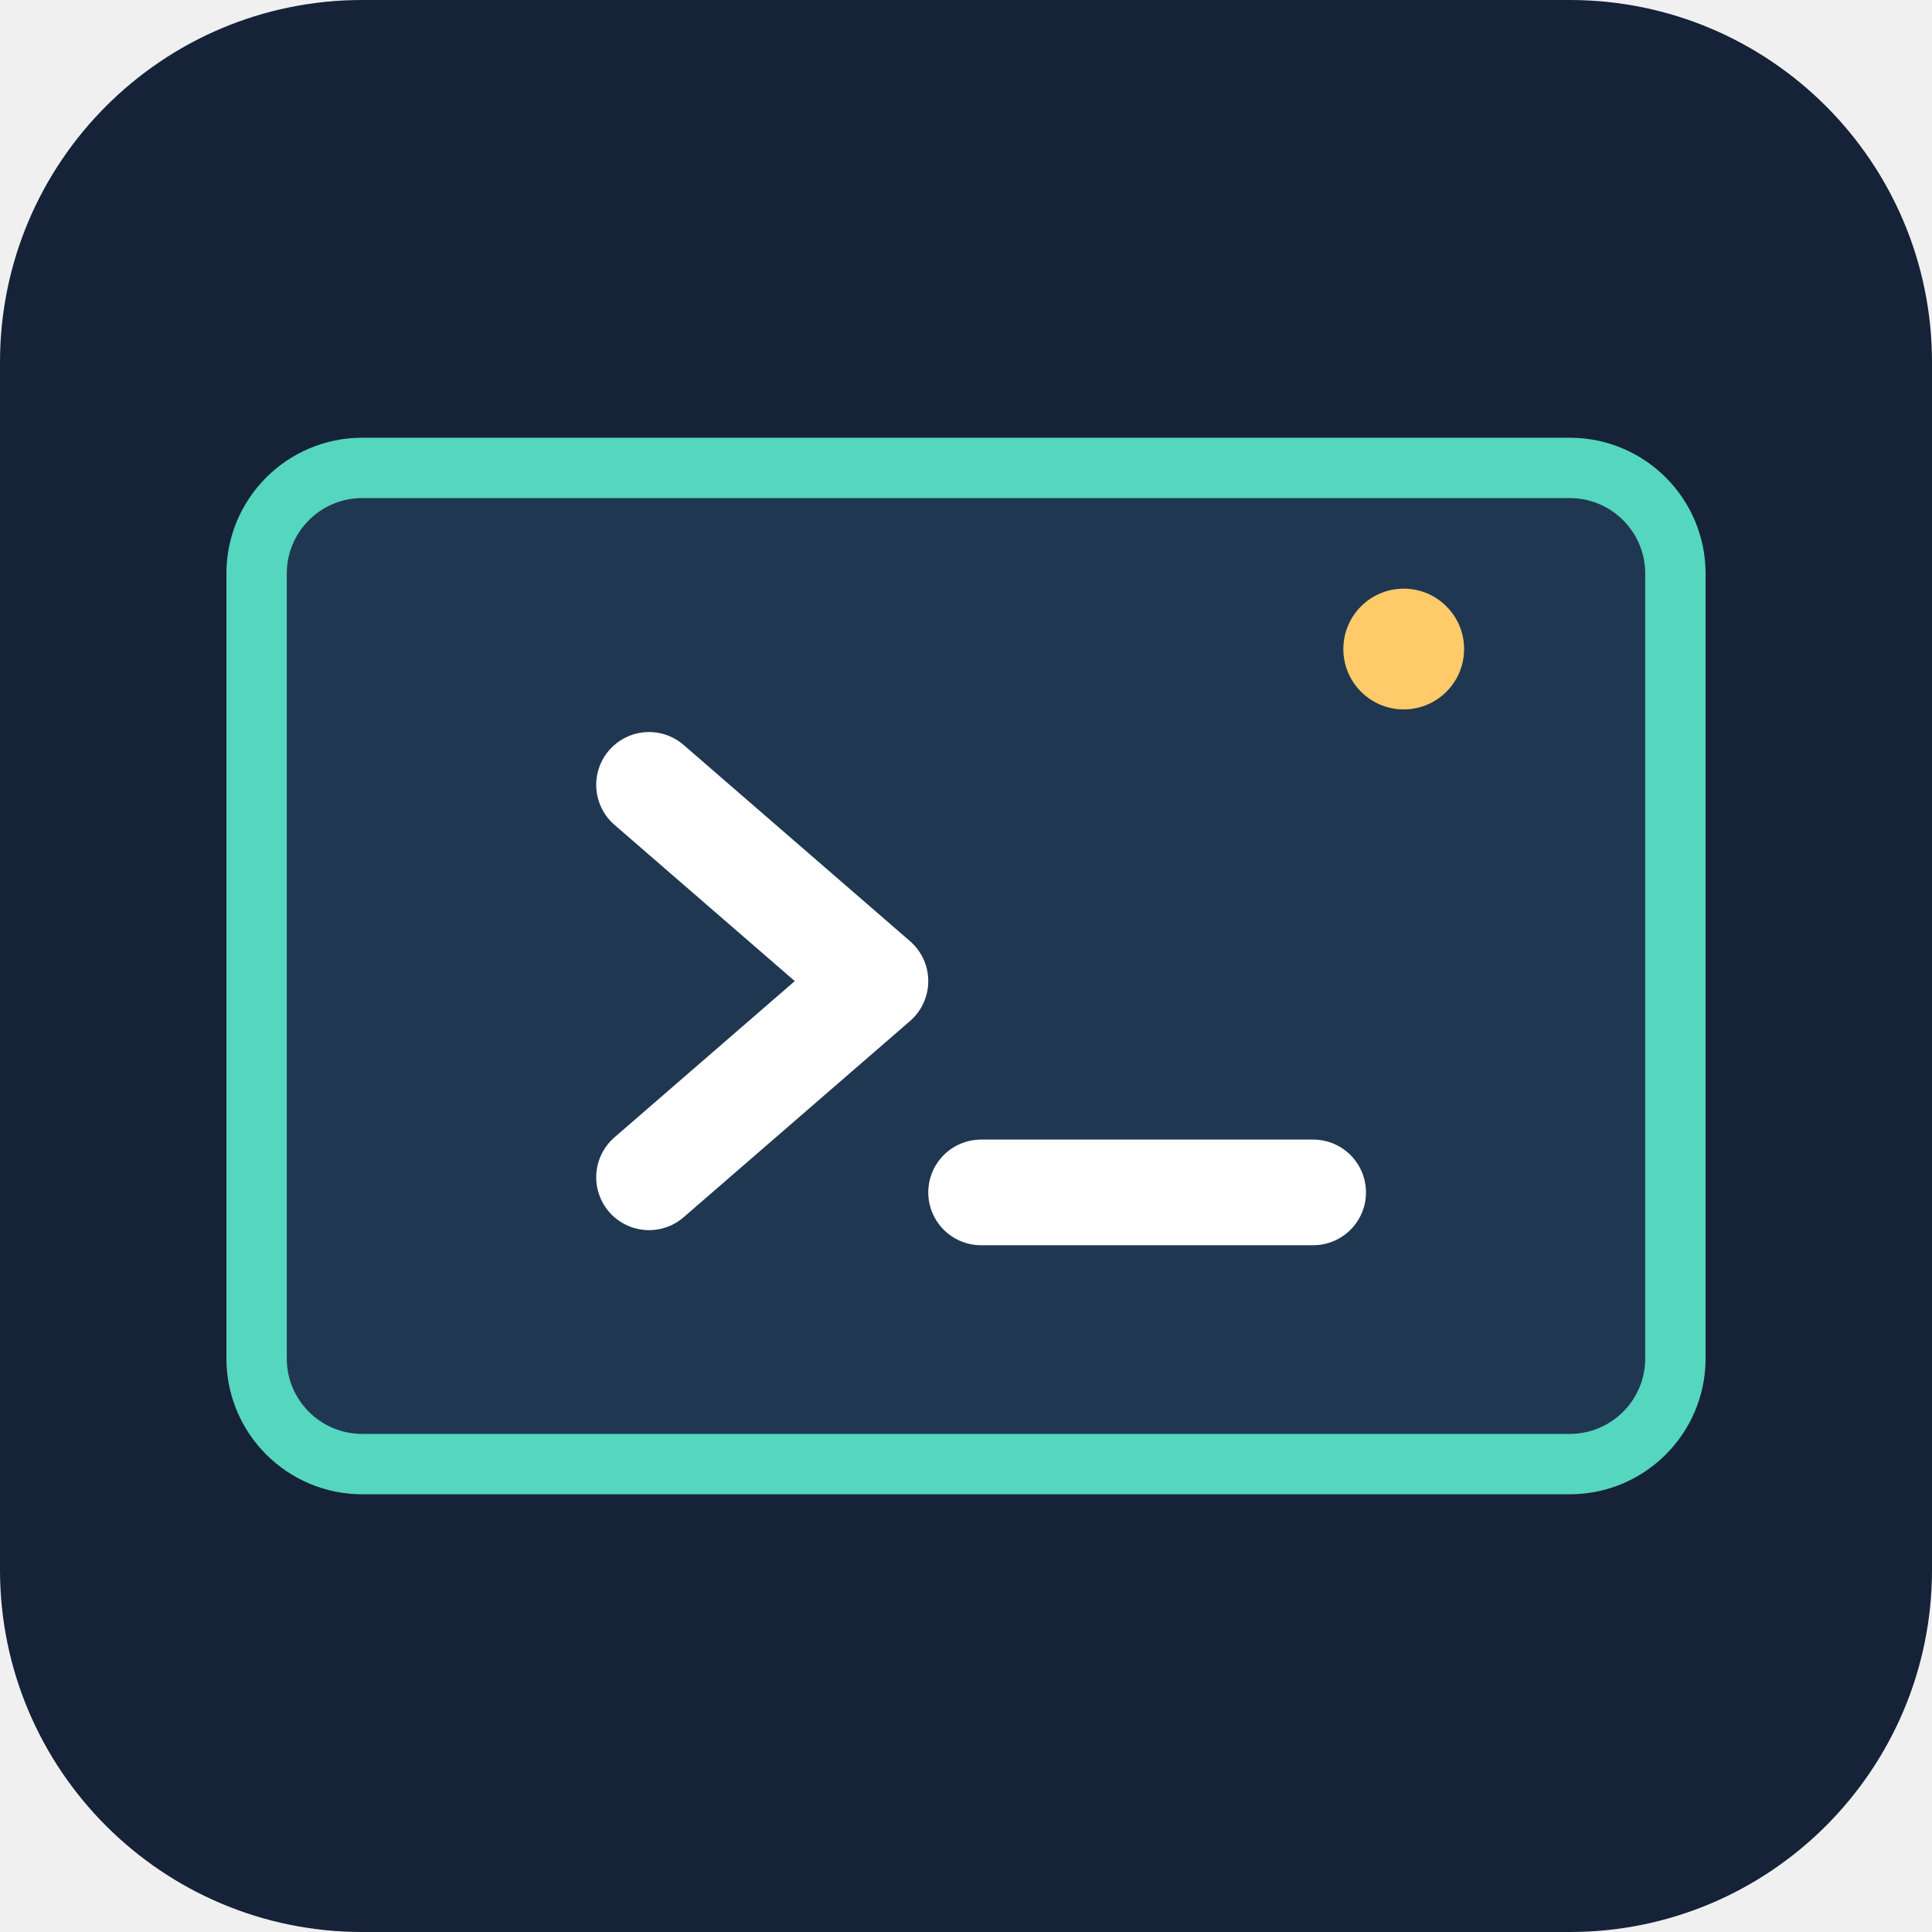
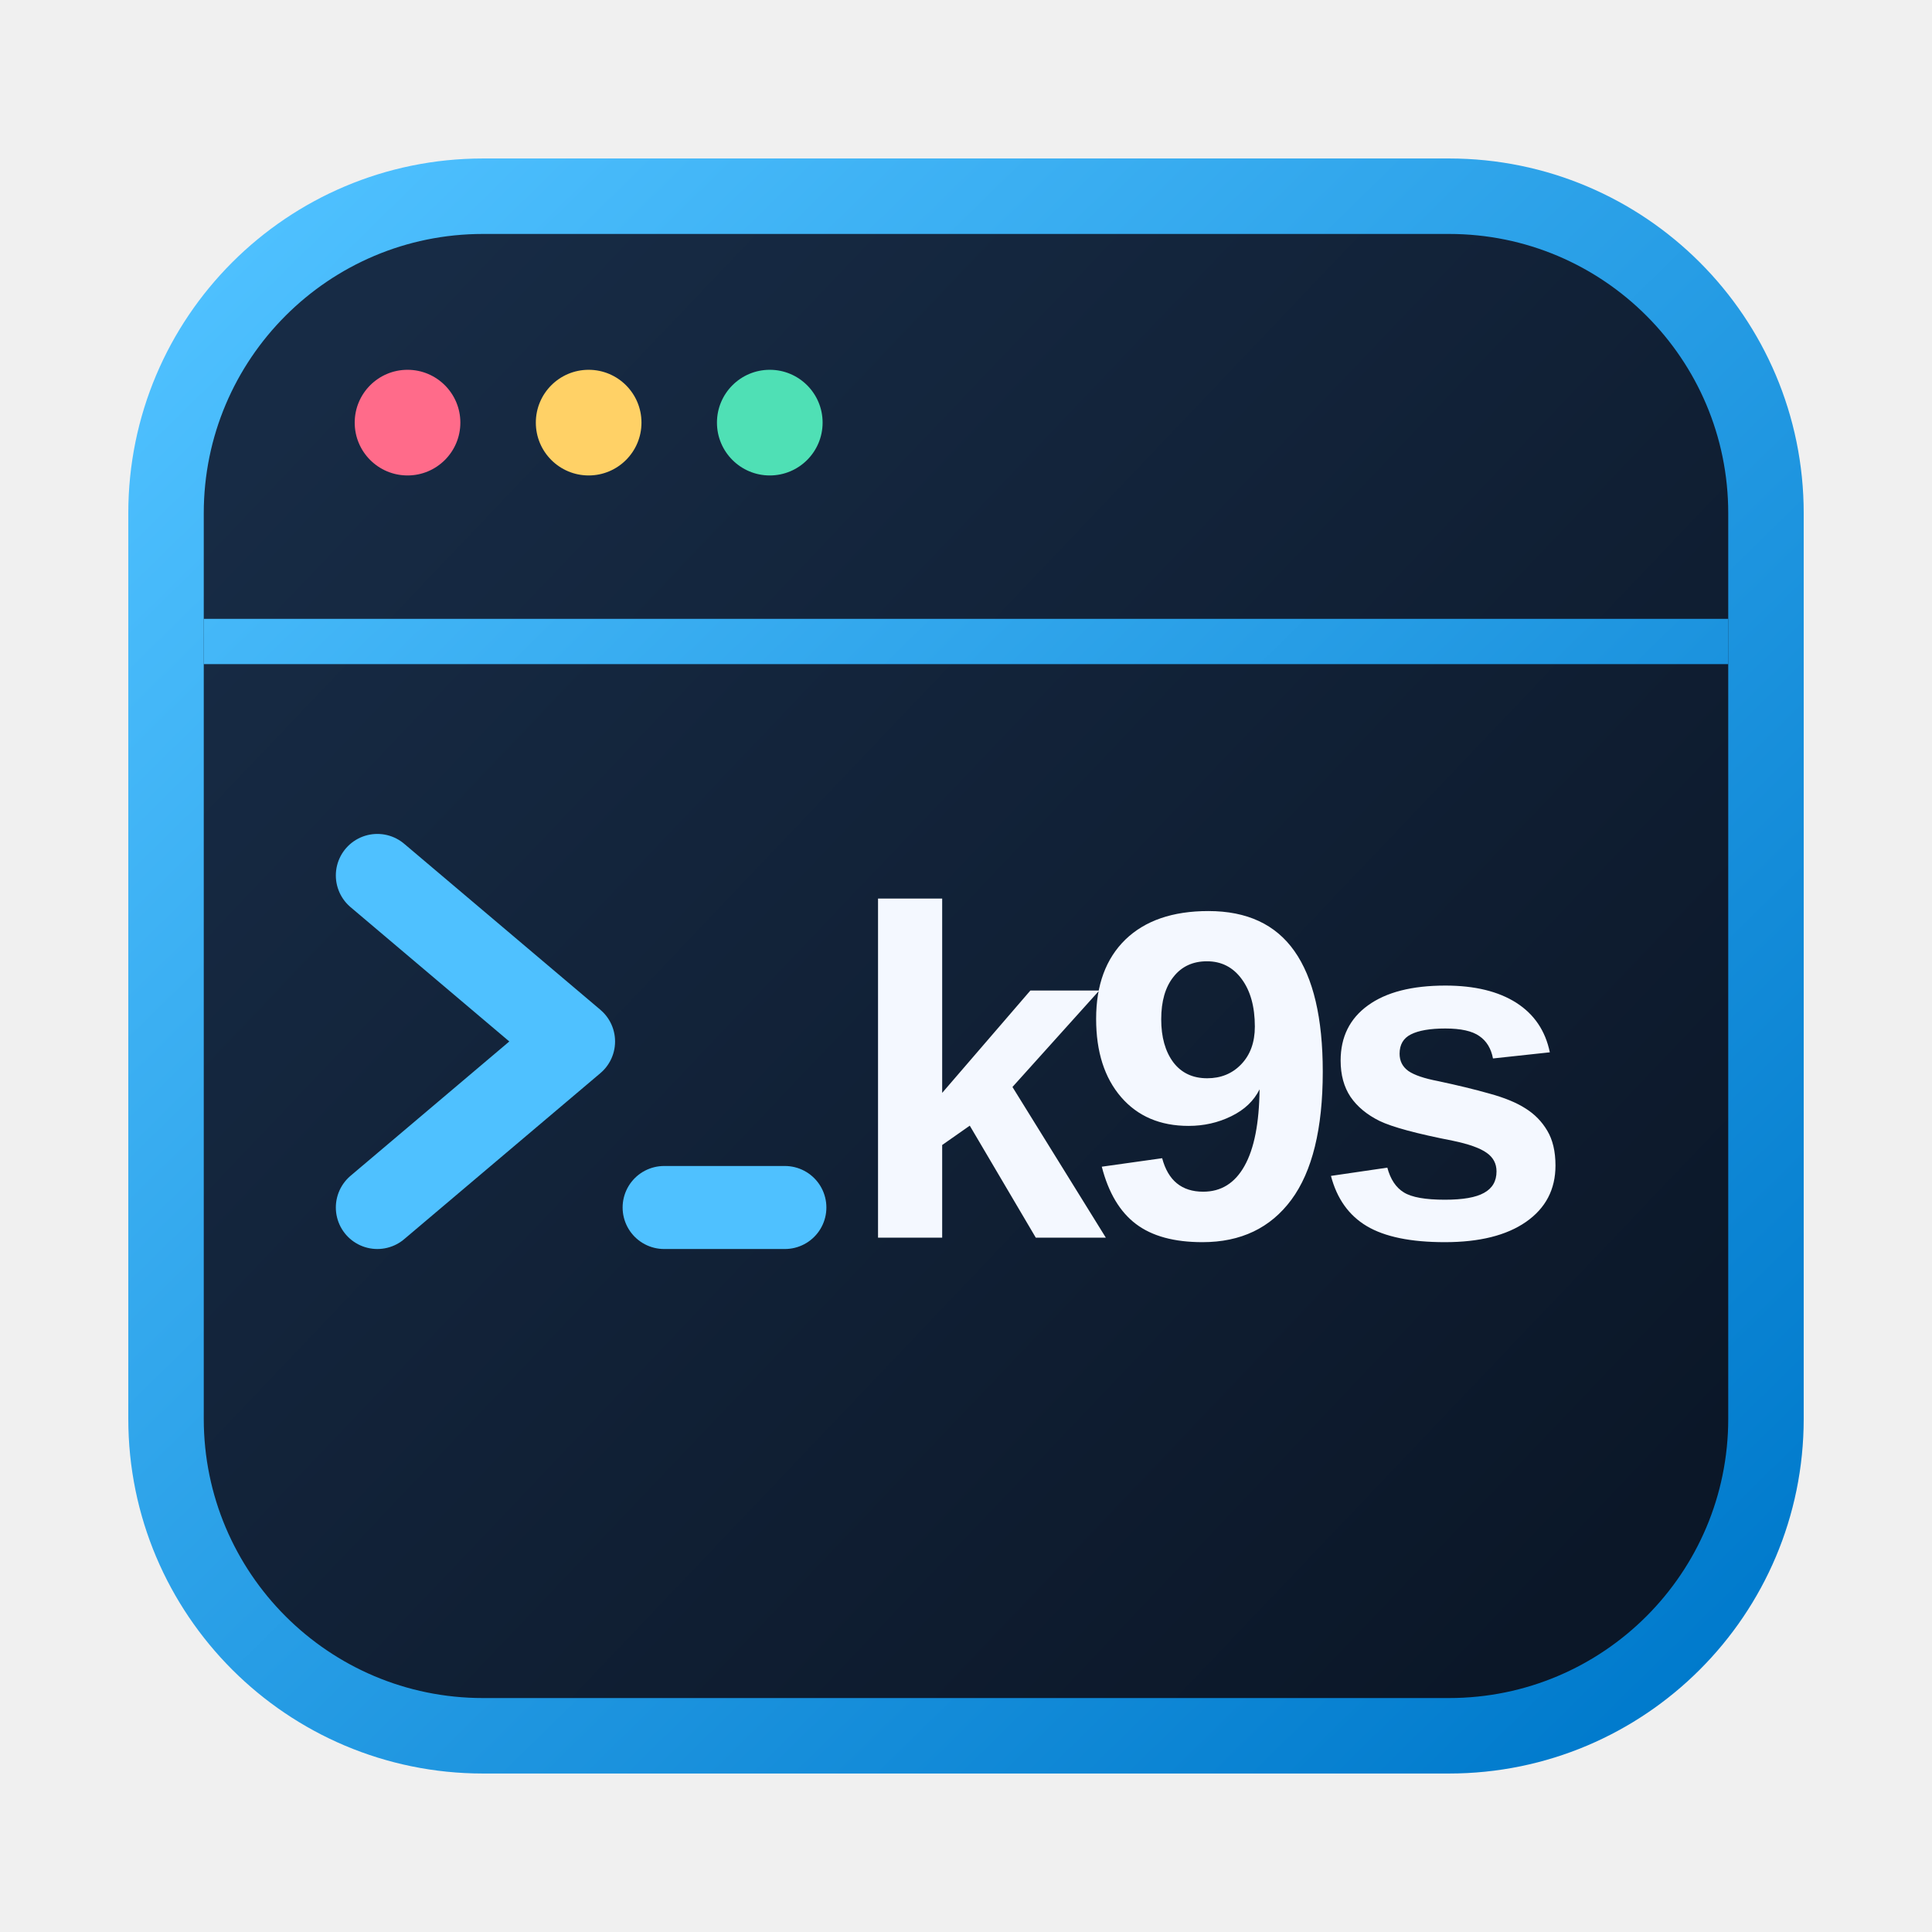
- <svg xmlns="http://www.w3.org/2000/svg" viewBox="0 0 128 128">
-   <rect width="128" height="128" rx="24" fill="#152238" />
-   <path d="M24 31h80a7 7 0 0 1 7 7v52a7 7 0 0 1-7 7H24a7 7 0 0 1-7-7V38a7 7 0 0 1 7-7Z" fill="#203752" stroke="#55d6be" stroke-width="4" />
-   <path d="m43 52 15 13-15 13M65 79h22" fill="none" stroke="#fff" stroke-linecap="round" stroke-linejoin="round" stroke-width="7" />
-   <circle cx="93" cy="43" r="4" fill="#ffca69" />
+ <svg xmlns="http://www.w3.org/2000/svg" width="128" height="128" viewBox="0 0 128 128">
+   <defs>
+     <linearGradient id="frame" x1="15" y1="15" x2="111" y2="113" gradientUnits="userSpaceOnUse">
+       <stop stop-color="#4FC1FF" />
+       <stop offset="1" stop-color="#007ACC" />
+     </linearGradient>
+     <linearGradient id="screen" x1="22" y1="24" x2="106" y2="104" gradientUnits="userSpaceOnUse">
+       <stop stop-color="#172B45" />
+       <stop offset="1" stop-color="#0B1728" />
+     </linearGradient>
+   </defs>
+   <rect x="11" y="13" width="106" height="102" rx="21" fill="url(#screen)" stroke="url(#frame)" stroke-width="5" />
+   <path d="M13.5 42.5h101" stroke="url(#frame)" stroke-width="3" />
+   <circle cx="27" cy="28" r="3.5" fill="#FF6B8A" />
+   <circle cx="39" cy="28" r="3.5" fill="#FFD166" />
+   <circle cx="51" cy="28" r="3.5" fill="#4FE0B5" />
+   <path d="m25 58 13 11-13 11m19 0h8" fill="none" stroke="#4FC1FF" stroke-linecap="round" stroke-linejoin="round" stroke-width="5.5" />
+   <text x="56" y="82" fill="#F4F8FF" font-family="Segoe UI, Arial, sans-serif" font-size="31" font-weight="700" letter-spacing="-1.7">k9s</text>
</svg>
